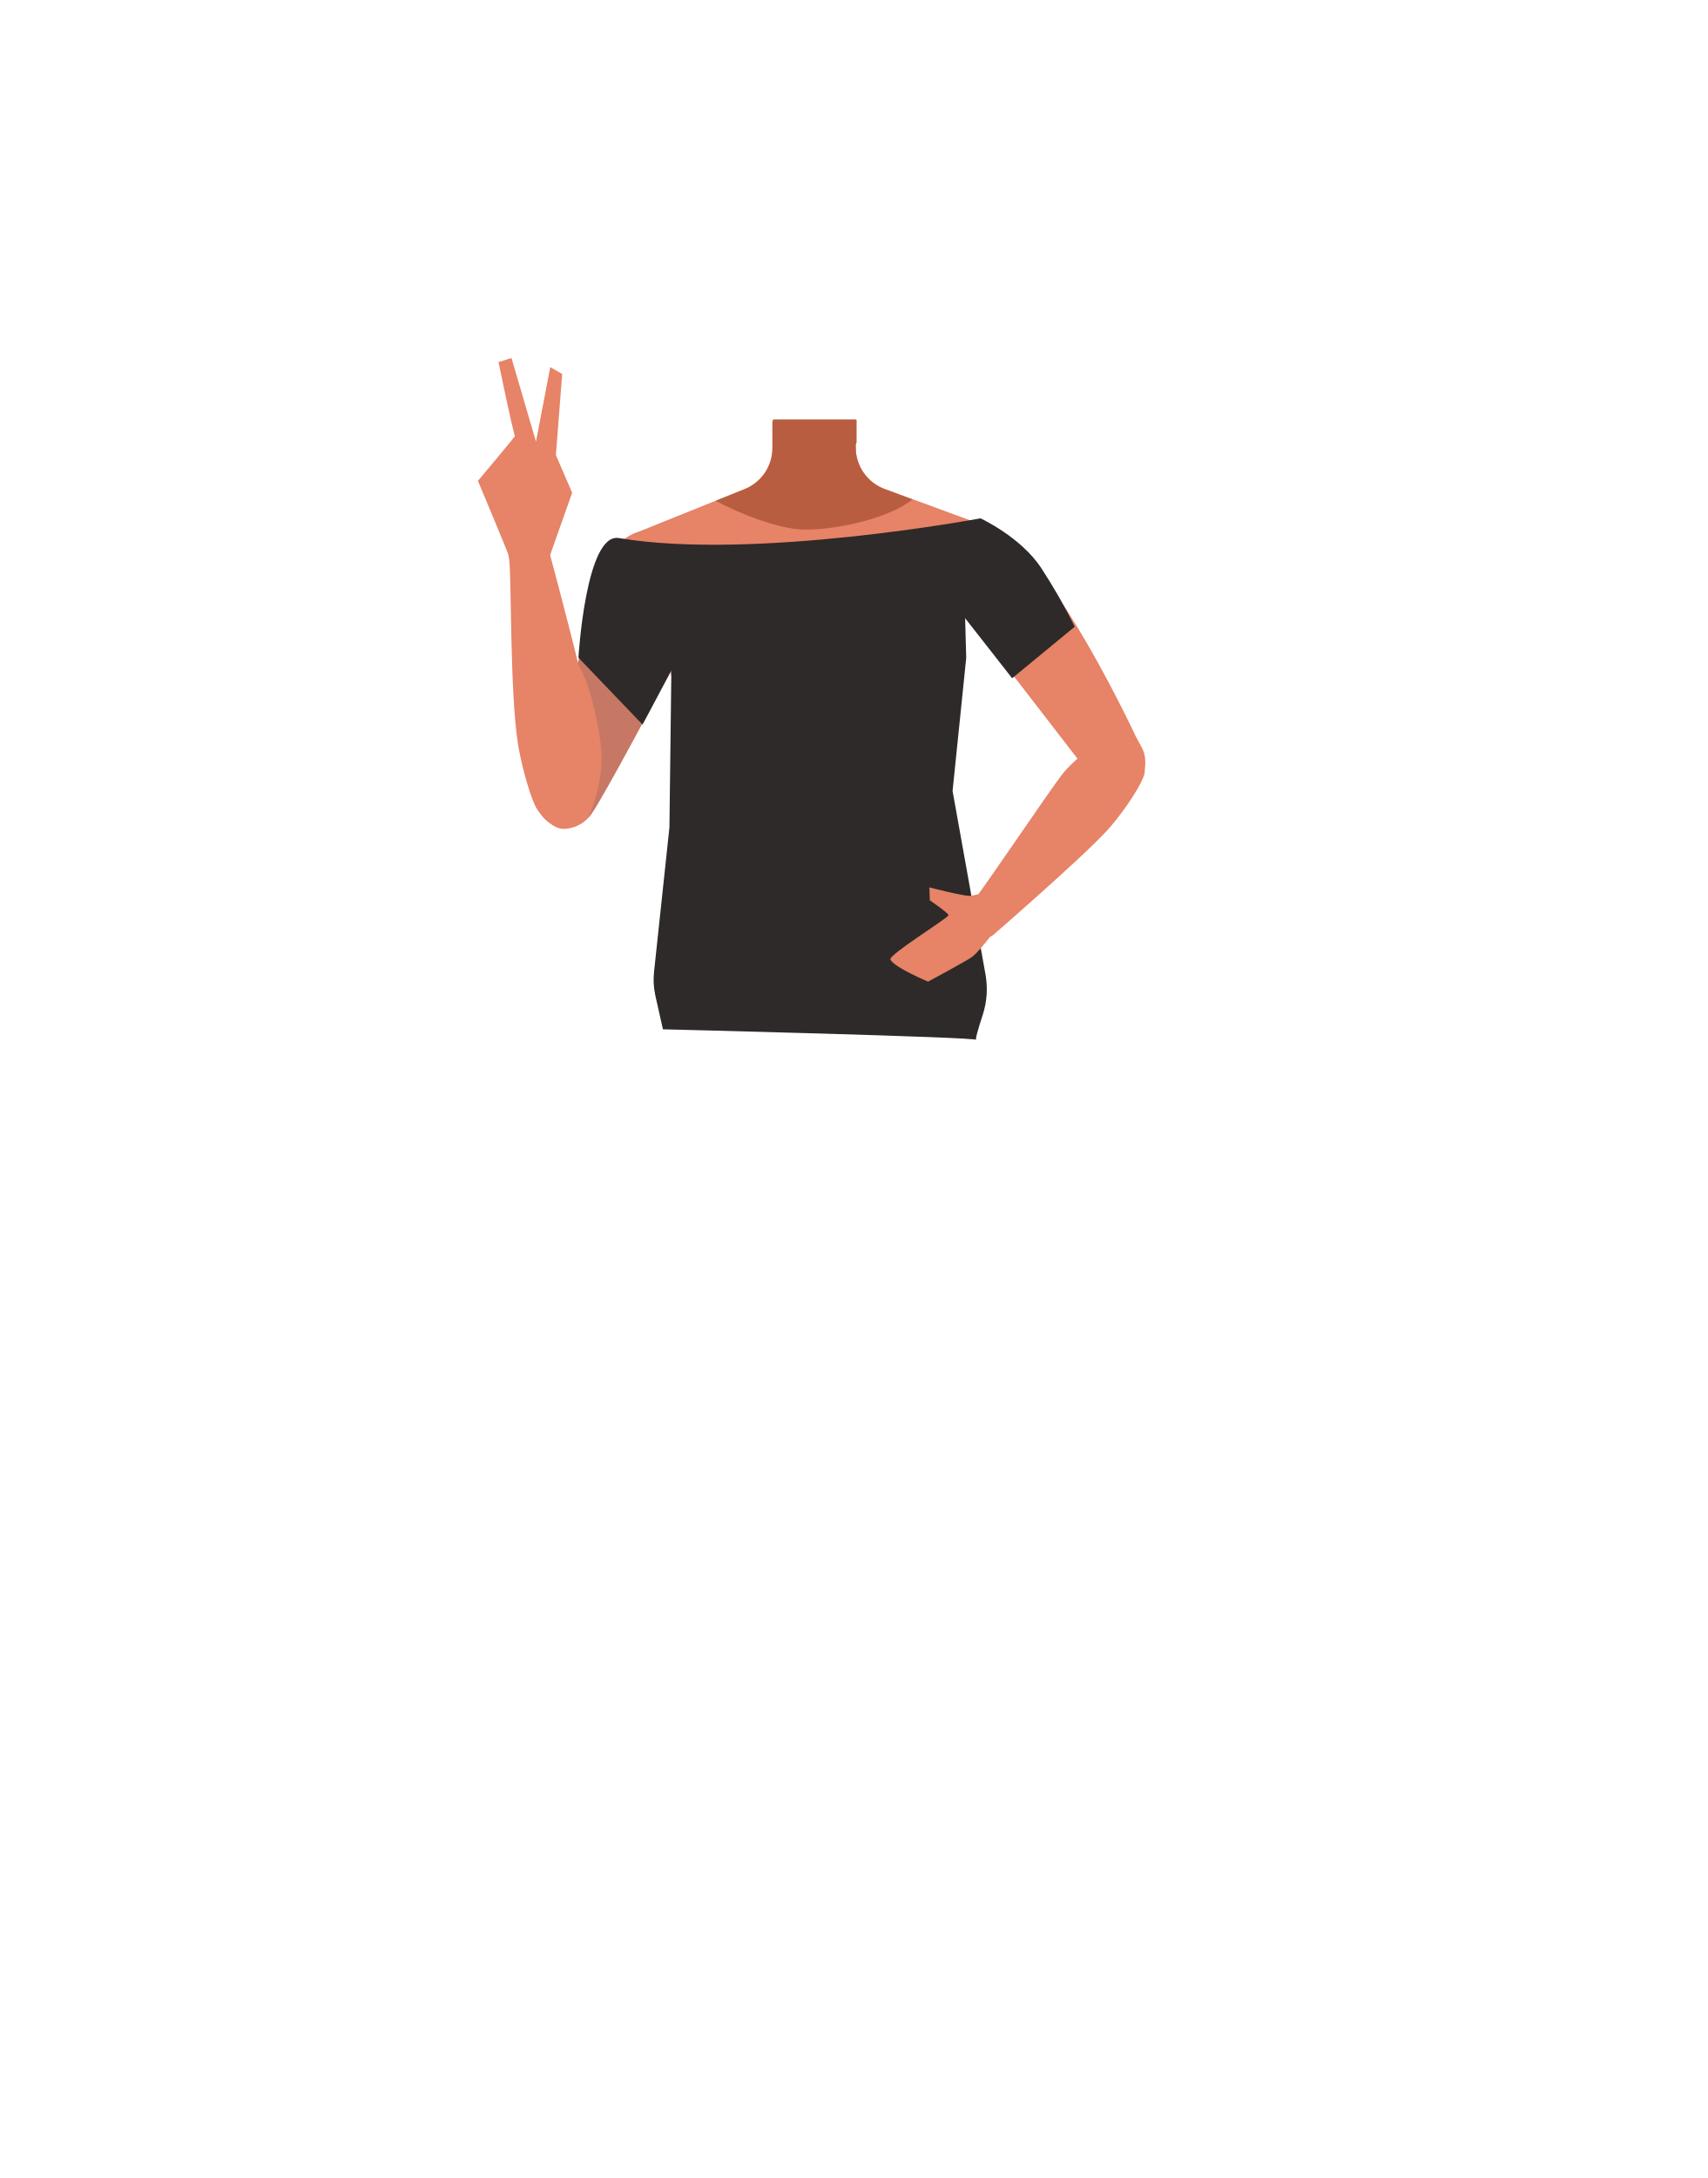
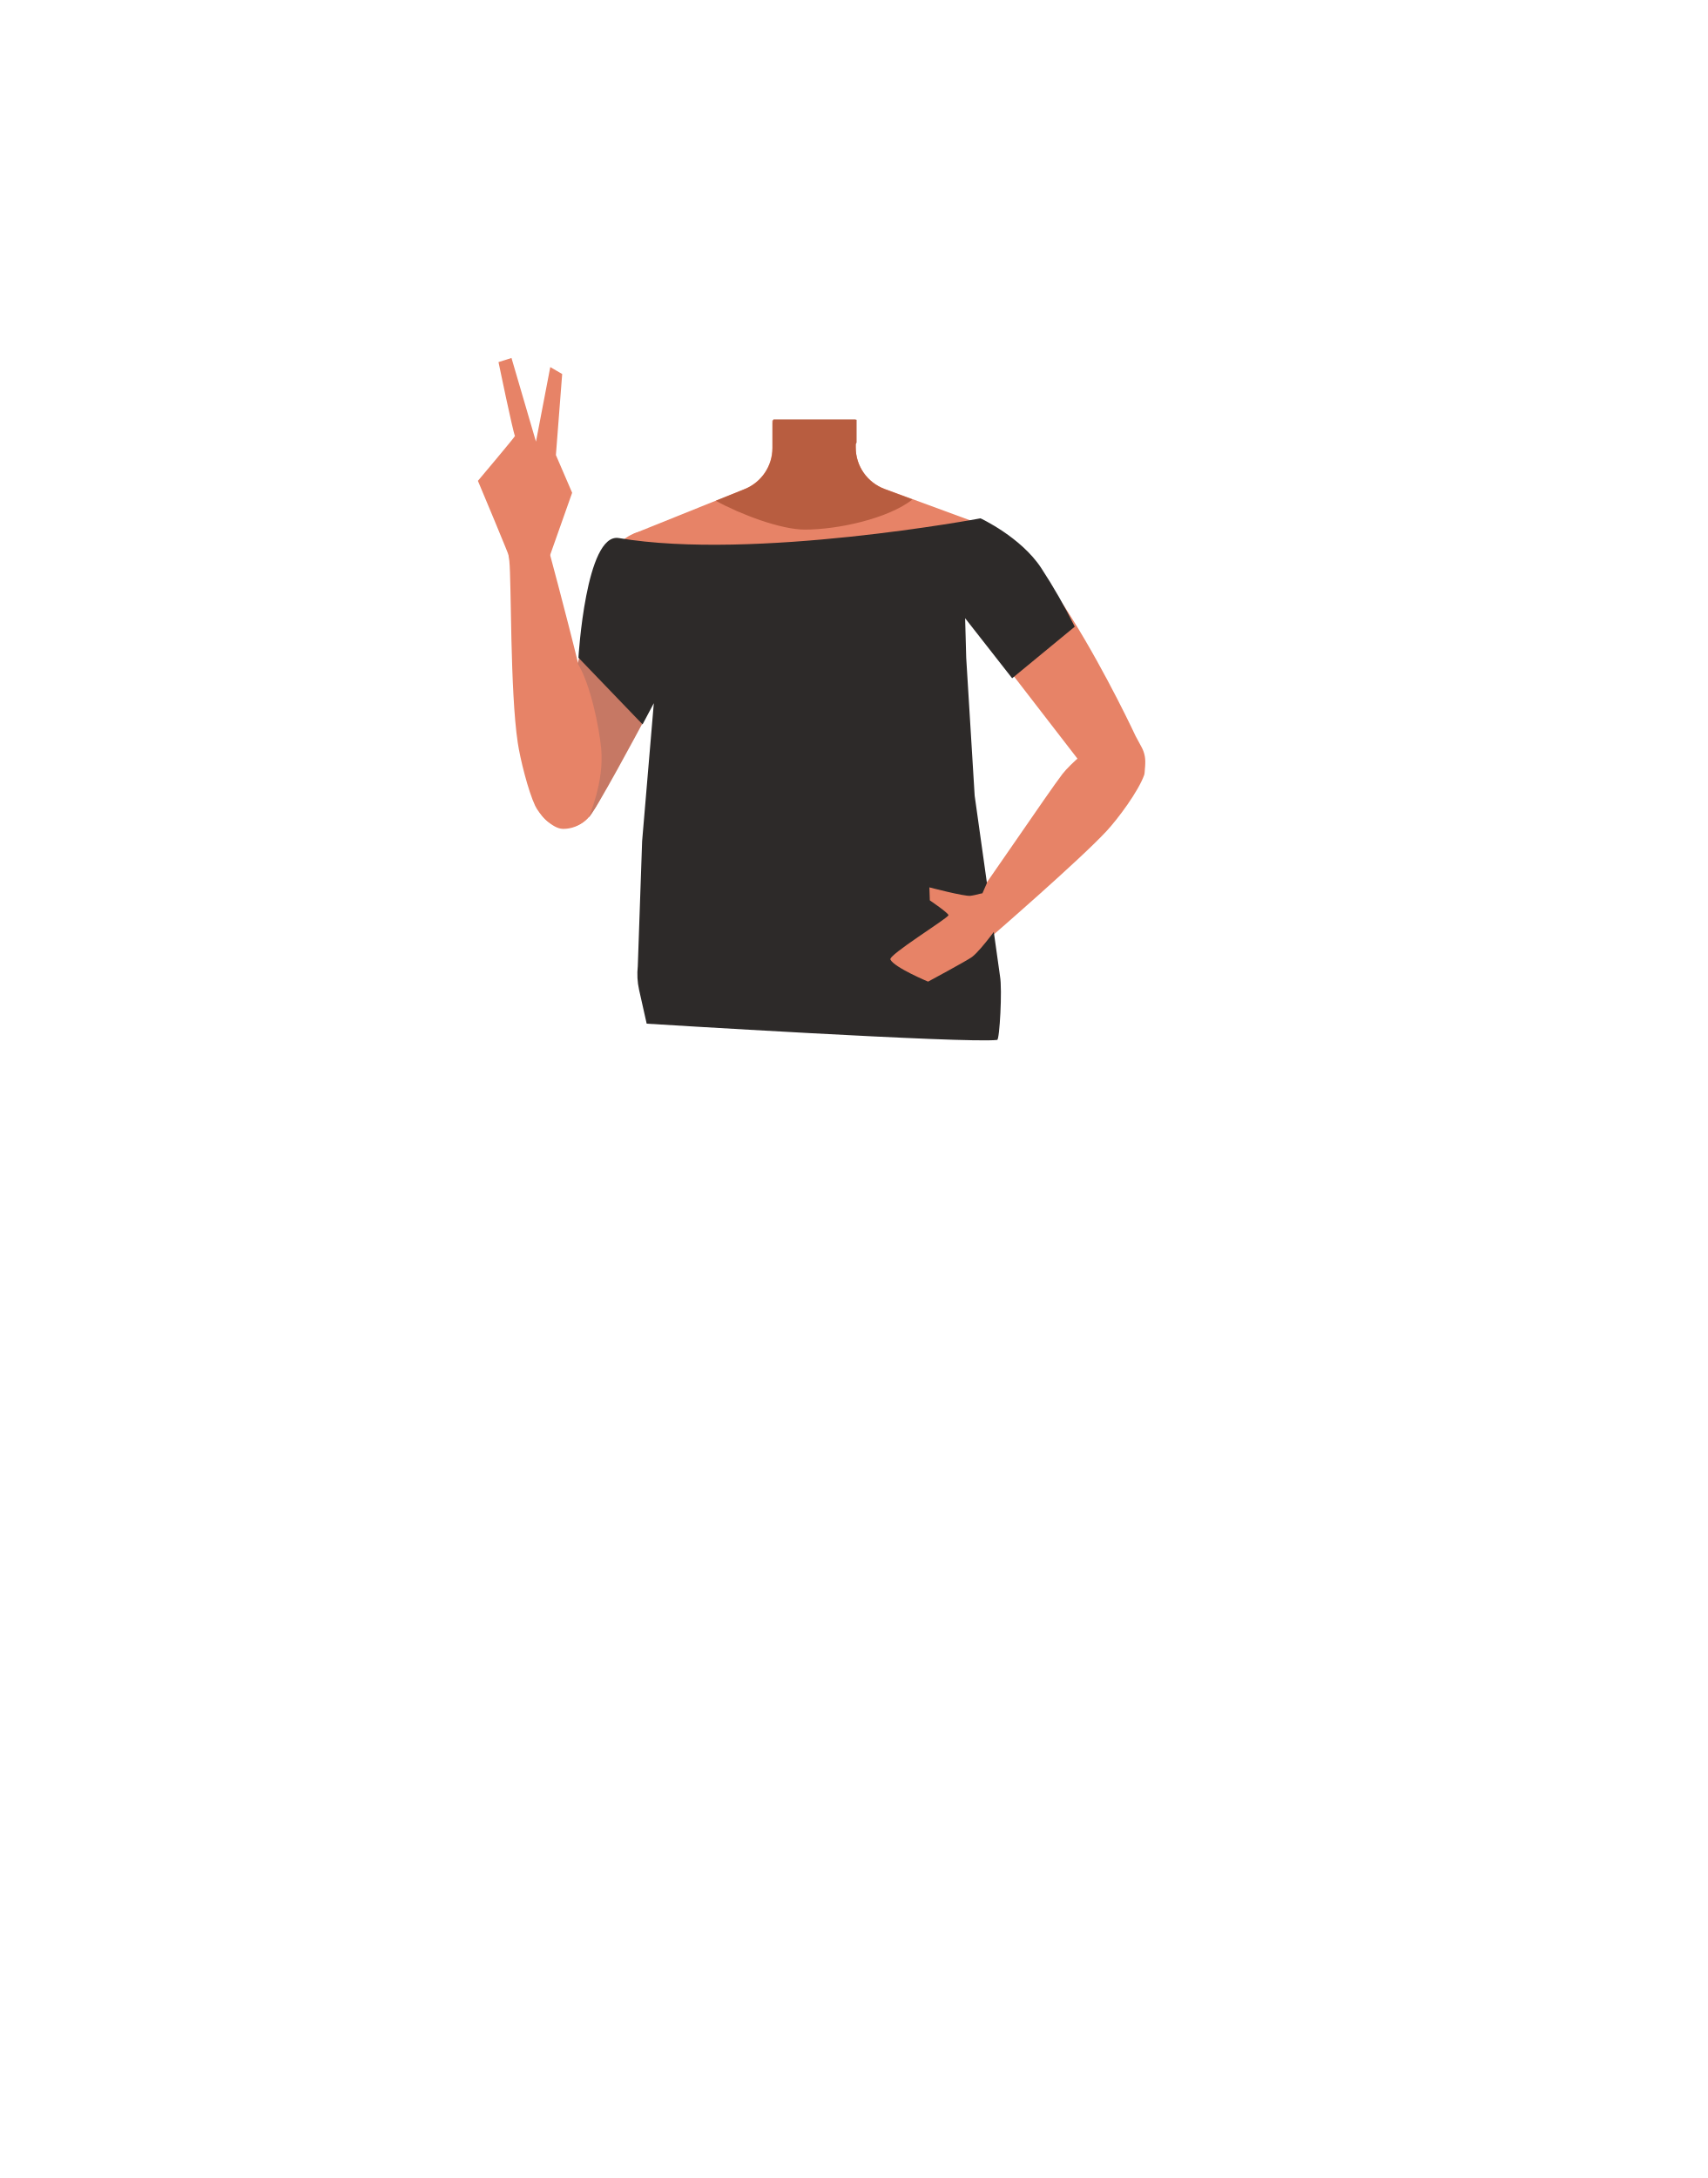
<svg xmlns="http://www.w3.org/2000/svg" version="1.1" id="Calque_1" x="0px" y="0px" viewBox="0 0 788 1005.1" style="enable-background:new 0 0 788 1005.1;" xml:space="preserve">
  <style type="text/css">
	.st0{fill:#E78367;}
	.st1{fill:#B85D40;}
	.st2{fill:#C67864;}
	.st3{fill:#2D2A29;}
</style>
  <g id="Calque_4">
    <path class="st0" d="M440.4,283.9l2.2,18.2l-21.1,75.3h-92.1l-22.5-75.6l2.6-18.7l-17-36.8l51.2-20.6c7.7-3.1,12.8-10.6,12.8-18.9   V194H395v12.5c0,8.5,5.3,16.1,13.3,19.1l51.4,18.9L440.4,283.9z" />
    <path class="st1" d="M356.9,193.7h38.5v10.6l0,0c-8.6,11-14.3,15.8-20.9,15.8c-4.9,0-12.7-9.7-17.7-13.6l0.1-1.9V193.7z" />
  </g>
  <g id="Calque_3">
    <path d="M230.9,515h0.1H230.9z" />
    <polygon points="231,515 231.1,515 231.1,515  " />
    <path d="M230.9,515h0.1H230.9z" />
    <polygon points="231,515 231.1,515 231.1,515  " />
    <path class="st0" d="M235.8,258.9c-0.6-2.3-15.2-37-15.2-37s17.2-20.4,17.1-20.7c-1-2.2-7.6-34.1-7.6-34.1l6-1.9l11.3,38.6   l6.6-34.4l5.5,3.2l-2.9,37.4l7.5,17.4l-10.4,29.4L235.8,258.9z" />
    <path class="st0" d="M503.6,358.2l2.9,2.9c4.8,5,12.7,5.2,17.8,0.5l0,0c4.6-4.4,5.7-11.3,2.6-16.9l-2.7-5c0,0-52.4-112.8-77.2-95.3   l0,0c-9,6.4-15,20.3-8.5,29.5L503.6,358.2z" />
    <path class="st0" d="M303.6,320.3l-28.4,51.8l-2.3,3.5c-3.9,6.1-11.9,8.1-18.2,4.7l0,0c-5.8-3.1-8.6-9.8-6.8-16.1l1.6-5.6   c0,0,14.5-40.5,17.7-54.5c3.9-17.1,9.3-69.7,41.3-57.3l-2-0.9c10.9,4.2,20.4,16.6,15.8,27.3L303.6,320.3z" />
    <path class="st0" d="M522.9,341.4L522.9,341.4c4,3.7,6.1,9,5.5,14.5c0,0.5-0.1,1.1-0.2,1.6c-2.7,7.7-12.2,20.4-17.4,26   c-12,13-52.6,48.2-52.6,48.2l0,0c-3.2,2-7.5,0.5-9.8-3.3l-0.5-0.9c-2.1-3.5-1.9-8,0.5-10.7c0.4-0.5,0.8-0.9,1.1-1.3   c5-6.2,34.3-49.7,40.9-58.3c3.9-5,13.4-13,18.7-16C512.2,339.6,519.5,338.3,522.9,341.4z" />
    <path class="st0" d="M259.8,382.5L259.8,382.5c5.8,0.1,11.1-3.2,13.8-8.3c0.3-0.5,0.6-1,0.8-1.5c2-9,0.6-27.8-0.9-36.8   c-1.1-6.3-3.4-16.5-6.1-27.6c-6.3-25.8-14.7-56.8-14.7-56.8l0,0c-1.9-4.3-6.7-6.4-11.1-4.9l-1,0.4c-4.1,1.4-6.5,5.6-5.8,9.8   c0.1,0.8,0.2,1.5,0.3,2c1,9.5,0.3,60.1,3.9,84c1.1,7.4,4.8,22.2,8,29C248.7,375.5,254.8,382.4,259.8,382.5z" />
    <path class="st2" d="M277.5,345.4c-1-10.1-4.9-29.5-10.8-39.2l0.8-2.6l28.9,30.5c0,0-22.2,41.6-24.7,43.1   C271.7,377.1,279,361.2,277.5,345.4z" />
-     <path class="st3" d="M267,303.5c0,0,3.4-57.7,18.6-55.2c62.4,10.5,167-9.1,167-9.1s18.6,8.6,28,22.9c5.7,8.7,10.9,17.8,15.5,27.1   L467.2,313l-21.7-27.7l0.5,18.3l-6.3,61.4l15.2,84.7c1.1,6.2,0.7,12.6-1.3,18.7c-1.9,5.8-3.8,12.2-2.9,11.5   c1.6-1.3-144.7-4.9-144.7-4.9l-3.5-15.6c-0.8-3.6-1-7.3-0.6-10.9l7.1-66.6l0.9-72.5l-13.3,25L267,303.5z" />
+     <path class="st3" d="M267,303.5c0,0,3.4-57.7,18.6-55.2c62.4,10.5,167-9.1,167-9.1s18.6,8.6,28,22.9c5.7,8.7,10.9,17.8,15.5,27.1   L467.2,313l-21.7-27.7l0.5,18.3l3.9,63.6l11.7,83.3c1.1,6.2-0.2,29.3-1.3,29.4c-13.9,1.7-161.8-7.5-161.8-7.5l-3.5-15.6   c-0.8-3.6-1-7.3-0.6-10.9l2-57.7l5.4-63.7l-5.2,9.8L267,303.5z" />
    <path class="st0" d="M463.2,414.5c1.7,1.9,2.9,5.6-0.4,10c0,0-9.5,13.6-14.1,17.1c-2.1,1.6-20.3,11.4-20.3,11.4   s-15.6-6.5-17.4-10.2c-1-2.1,25.7-18.5,26.8-20.4c0.4-0.8-8.6-6.9-8.6-6.9l-0.2-6c0,0,16,4.2,18.9,3.9c1.6-0.2,3.1-0.6,4.7-1   C456.2,411.5,461,412,463.2,414.5z" />
    <polygon class="st0" points="455.6,407.4 453.5,412.2 457,420 460.9,427.5 463.9,423 469.8,417.4  " />
  </g>
  <path class="st1" d="M421.2,230.5c-11.1,8.7-34,13.9-49.7,13.9c-11.1,0-29.6-7-41.1-13.3l13.4-5.4c7.7-3.1,12.8-10.6,12.8-18.9  v-11.5l0.3-1.3l0.1-0.4h38v13c0,8.5,5.3,16.1,13.3,19.1L421.2,230.5z" />
</svg>
